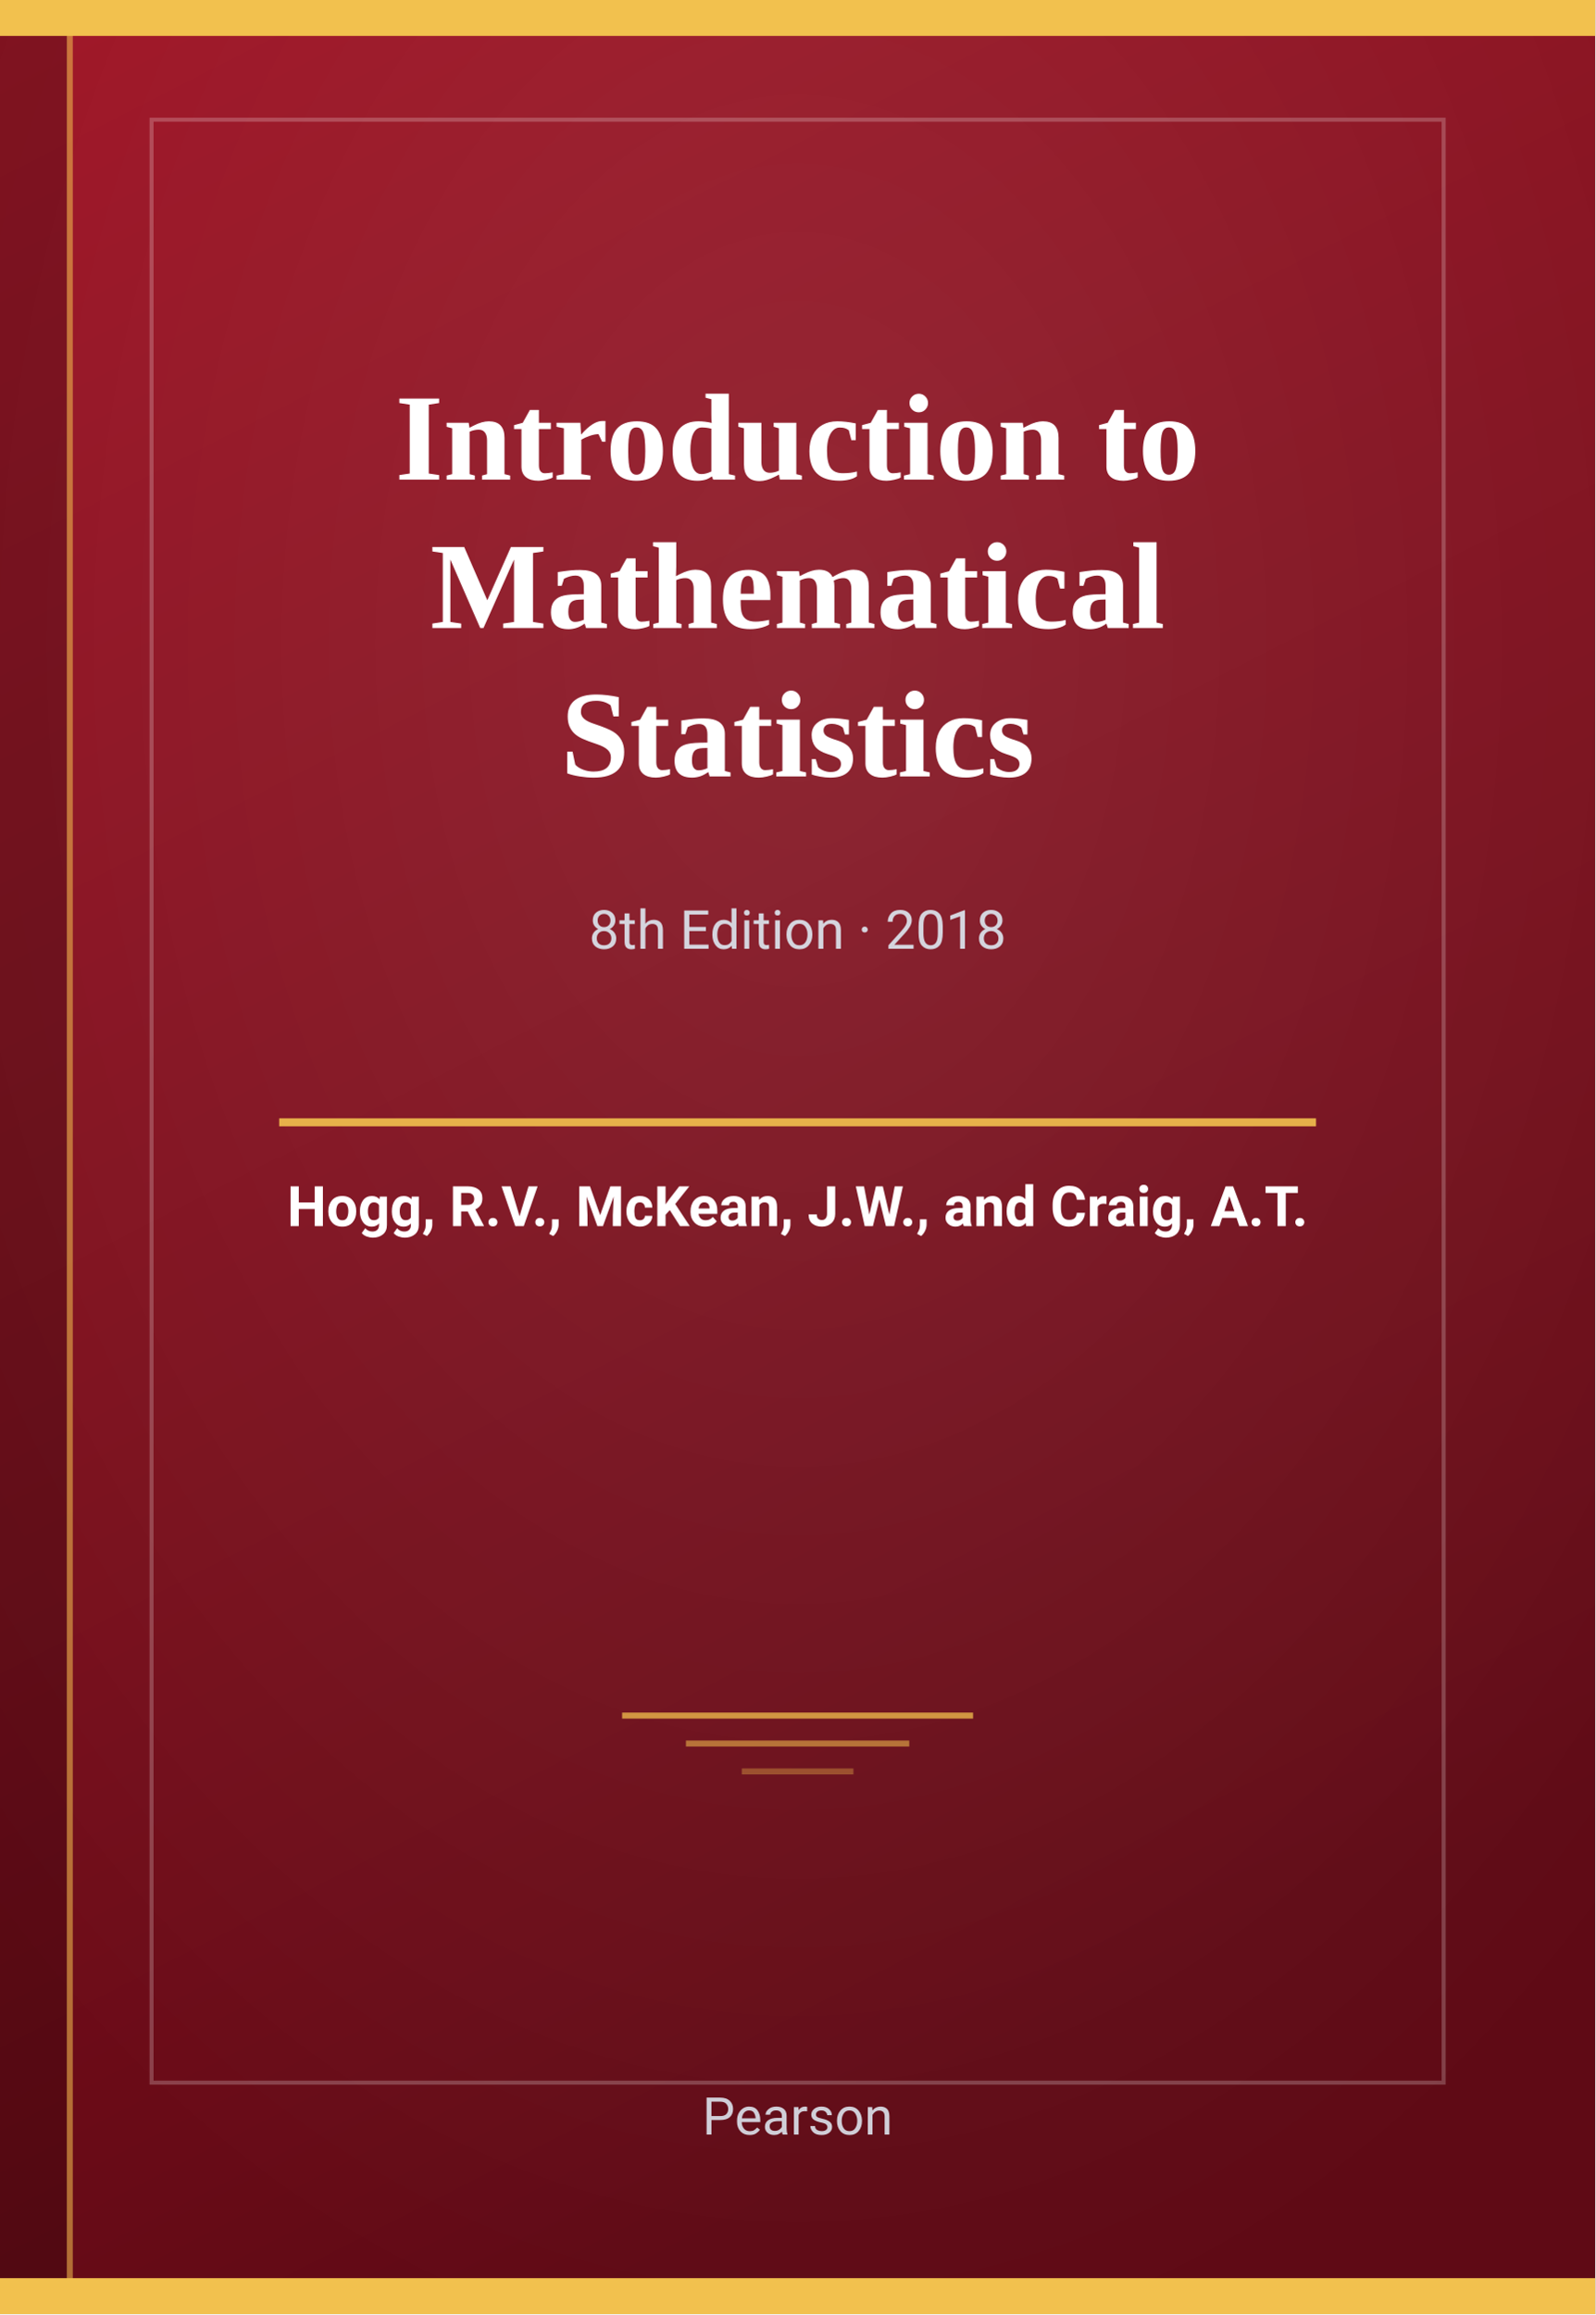
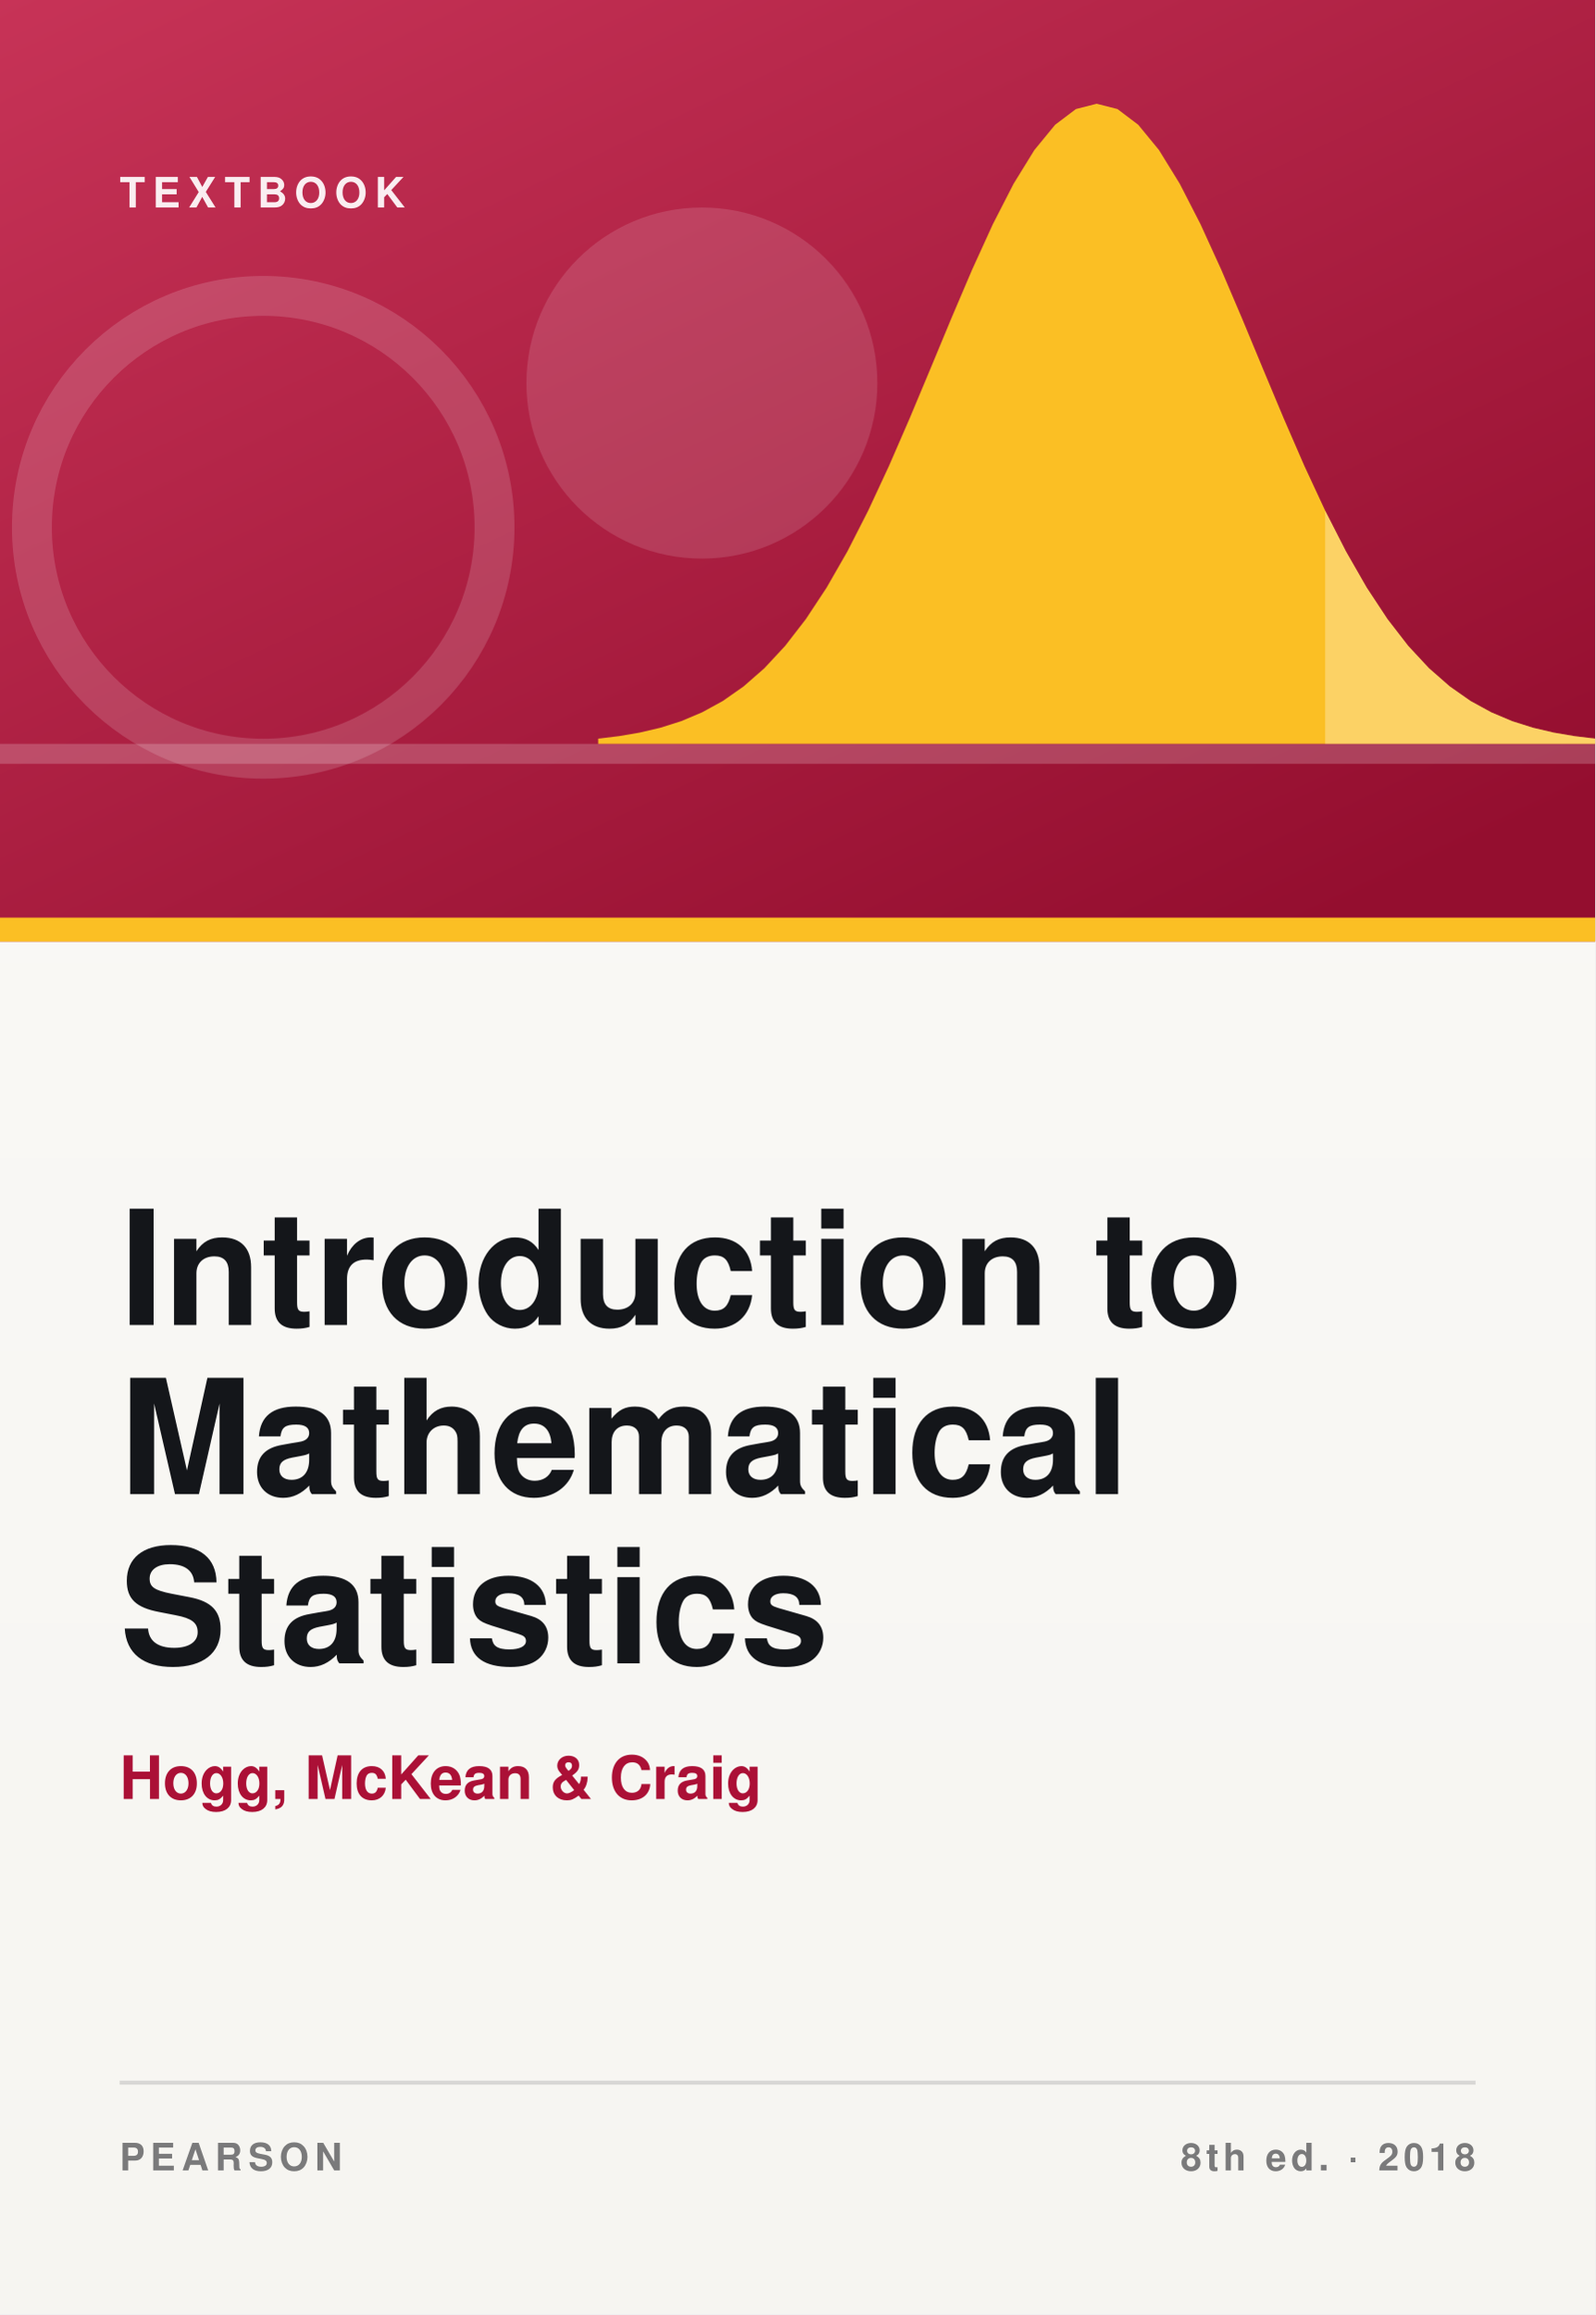
- <svg xmlns="http://www.w3.org/2000/svg" viewBox="0 0 400 580" width="400" height="580" role="img" aria-label="Cover of Introduction to Mathematical Statistics — Hogg, R.V., McKean, J.W., and Craig, A.T. — 2018">
+ <svg xmlns="http://www.w3.org/2000/svg" viewBox="0 0 400 580" width="400" height="580" role="img" aria-label="Cover of Introduction to Mathematical Statistics — Hogg, McKean &amp; Craig — 2018">
  <defs>
-     <linearGradient id="field" x1="0" y1="0" x2="0.35" y2="1">
-       <stop offset="0" stop-color="#9e1122" />
-       <stop offset="1" stop-color="#5f0a15" />
+     <linearGradient id="band-4c9b26f" x1="0" y1="0" x2="0.8" y2="1">
+       <stop offset="0" stop-color="#c73357" />
+       <stop offset="1" stop-color="#940e2f" />
    </linearGradient>
-     <radialGradient id="glow" cx="0.5" cy="0.28" r="0.75">
-       <stop offset="0" stop-color="#ffffff" stop-opacity="0.10" />
-       <stop offset="1" stop-color="#ffffff" stop-opacity="0" />
-     </radialGradient>
+     <linearGradient id="paper-4c9b26f" x1="0" y1="0" x2="0" y2="1">
+       <stop offset="0" stop-color="#fbfaf7" />
+       <stop offset="1" stop-color="#f6f5f1" />
+     </linearGradient>
+     <clipPath id="crop-4c9b26f">
+       <rect x="0" y="0" width="400" height="236" />
+     </clipPath>
  </defs>
-   <rect x="0" y="0" width="400" height="580" fill="url(#field)" />
-   <rect x="0" y="0" width="400" height="580" fill="url(#glow)" />
-   <rect x="0" y="0" width="17" height="580" fill="#000000" opacity="0.2" />
-   <line x1="17.5" y1="0" x2="17.5" y2="580" stroke="#f2c14e" stroke-width="1.5" opacity="0.55" />
-   <rect x="0" y="0" width="400" height="9" fill="#f2c14e" />
-   <rect x="0" y="571" width="400" height="9" fill="#f2c14e" />
-   <rect x="38" y="30" width="324" height="492" fill="none" stroke="#ffffff" stroke-width="1" opacity="0.22" />
-   <text x="200" y="120.2" font-family="Georgia, 'Times New Roman', Times, serif" font-size="31" font-weight="bold" fill="#ffffff" text-anchor="middle">Introduction to</text>
-   <text x="200" y="157.4" font-family="Georgia, 'Times New Roman', Times, serif" font-size="31" font-weight="bold" fill="#ffffff" text-anchor="middle">Mathematical</text>
-   <text x="200" y="194.6" font-family="Georgia, 'Times New Roman', Times, serif" font-size="31" font-weight="bold" fill="#ffffff" text-anchor="middle">Statistics</text>
-   <text x="200" y="237.8" font-family="-apple-system, BlinkMacSystemFont, 'Segoe UI', Roboto, 'Helvetica Neue', Arial, sans-serif" font-size="13.5" font-weight="normal" fill="#dbe3ec" text-anchor="middle" opacity="0.92">8th Edition · 2018</text>
-   <line x1="70" y1="281.3" x2="330" y2="281.3" stroke="#f2c14e" stroke-width="2" opacity="0.9" />
-   <text x="200" y="307.3" font-family="-apple-system, BlinkMacSystemFont, 'Segoe UI', Roboto, 'Helvetica Neue', Arial, sans-serif" font-size="14" font-weight="bold" fill="#ffffff" text-anchor="middle">Hogg, R.V., McKean, J.W., and Craig, A.T.</text>
-   <line x1="156" y1="430" x2="244" y2="430" stroke="#f2c14e" stroke-width="1.5" opacity="0.75" />
-   <line x1="172" y1="437" x2="228" y2="437" stroke="#f2c14e" stroke-width="1.5" opacity="0.55" />
-   <line x1="186" y1="444" x2="214" y2="444" stroke="#f2c14e" stroke-width="1.5" opacity="0.35" />
-   <text x="200" y="535" font-family="-apple-system, BlinkMacSystemFont, 'Segoe UI', Roboto, 'Helvetica Neue', Arial, sans-serif" font-size="13" font-weight="normal" fill="#dbe3ec" text-anchor="middle" opacity="0.9">Pearson</text>
+   <rect x="0" y="0" width="400" height="580" fill="url(#paper-4c9b26f)" />
+   <g clip-path="url(#crop-4c9b26f)">
+     <rect x="0" y="0" width="400" height="236" fill="url(#band-4c9b26f)" />
+     <circle cx="66" cy="132.16" r="58" fill="none" stroke="#ffffff" stroke-width="10" opacity="0.15" />
+     <rect x="0" y="186.44" width="400" height="5" fill="#ffffff" opacity="0.2" />
+     <path d="M 150 186.44 L 150 185.13 L 155.21 184.5 L 160.42 183.61 L 165.62 182.39 L 170.83 180.74 L 176.04 178.54 L 181.25 175.69 L 186.46 172.04 L 191.67 167.48 L 196.88 161.88 L 202.08 155.16 L 207.29 147.26 L 212.5 138.18 L 217.71 127.97 L 222.92 116.77 L 228.12 104.81 L 233.33 92.37 L 238.54 79.83 L 243.75 67.62 L 248.96 56.2 L 254.17 46.05 L 259.38 37.6 L 264.58 31.27 L 269.79 27.33 L 275 26 L 280.21 27.33 L 285.42 31.27 L 290.62 37.6 L 295.83 46.05 L 301.04 56.2 L 306.25 67.62 L 311.46 79.83 L 316.67 92.37 L 321.88 104.81 L 327.08 116.77 L 332.29 127.97 L 337.5 138.18 L 342.71 147.26 L 347.92 155.16 L 353.12 161.88 L 358.33 167.48 L 363.54 172.04 L 368.75 175.69 L 373.96 178.54 L 379.17 180.74 L 384.38 182.39 L 389.58 183.61 L 394.79 184.5 L 400 185.13 L 400 186.44 Z" fill="#fbbf24" />
+     <path d="M 332.29 186.44 L 332.29 127.97 L 337.5 138.18 L 342.71 147.26 L 347.92 155.16 L 353.12 161.88 L 358.33 167.48 L 363.54 172.04 L 368.75 175.69 L 373.96 178.54 L 379.17 180.74 L 384.38 182.39 L 389.58 183.61 L 394.79 184.5 L 400 185.13 L 400 186.44 Z" fill="#ffffff" opacity="0.3" />
+     <circle cx="176" cy="96" r="44" fill="#ffffff" opacity="0.13" />
+   </g>
+   <rect x="0" y="230" width="400" height="6" fill="#fbbf24" />
+   <text x="30" y="52" font-family="'Helvetica Neue', Helvetica, Arial, sans-serif" font-size="10.5" font-weight="700" fill="#ffffff" text-anchor="start" letter-spacing="1.9" opacity="0.92">TEXTBOOK</text>
+   <text x="30" y="332.1" font-family="'Helvetica Neue', Helvetica, Arial, sans-serif" font-size="40" font-weight="700" fill="#14161a" text-anchor="start">Introduction to</text>
+   <text x="30" y="374.5" font-family="'Helvetica Neue', Helvetica, Arial, sans-serif" font-size="40" font-weight="700" fill="#14161a" text-anchor="start">Mathematical</text>
+   <text x="30" y="416.9" font-family="'Helvetica Neue', Helvetica, Arial, sans-serif" font-size="40" font-weight="700" fill="#14161a" text-anchor="start">Statistics</text>
+   <text x="30" y="450.9" font-family="'Helvetica Neue', Helvetica, Arial, sans-serif" font-size="15" font-weight="600" fill="#ab1036" text-anchor="start">Hogg, McKean &amp; Craig</text>
+   <line x1="30" y1="522" x2="370" y2="522" stroke="#14161a" stroke-width="1" opacity="0.14" />
+   <text x="30" y="544" font-family="'Helvetica Neue', Helvetica, Arial, sans-serif" font-size="9.5" font-weight="700" fill="#7a7a7b" text-anchor="start" letter-spacing="1.5">PEARSON</text>
+   <text x="370" y="544" font-family="'Helvetica Neue', Helvetica, Arial, sans-serif" font-size="9.5" font-weight="600" fill="#7a7a7b" text-anchor="end" letter-spacing="1.1">8th ed. · 2018</text>
</svg>
